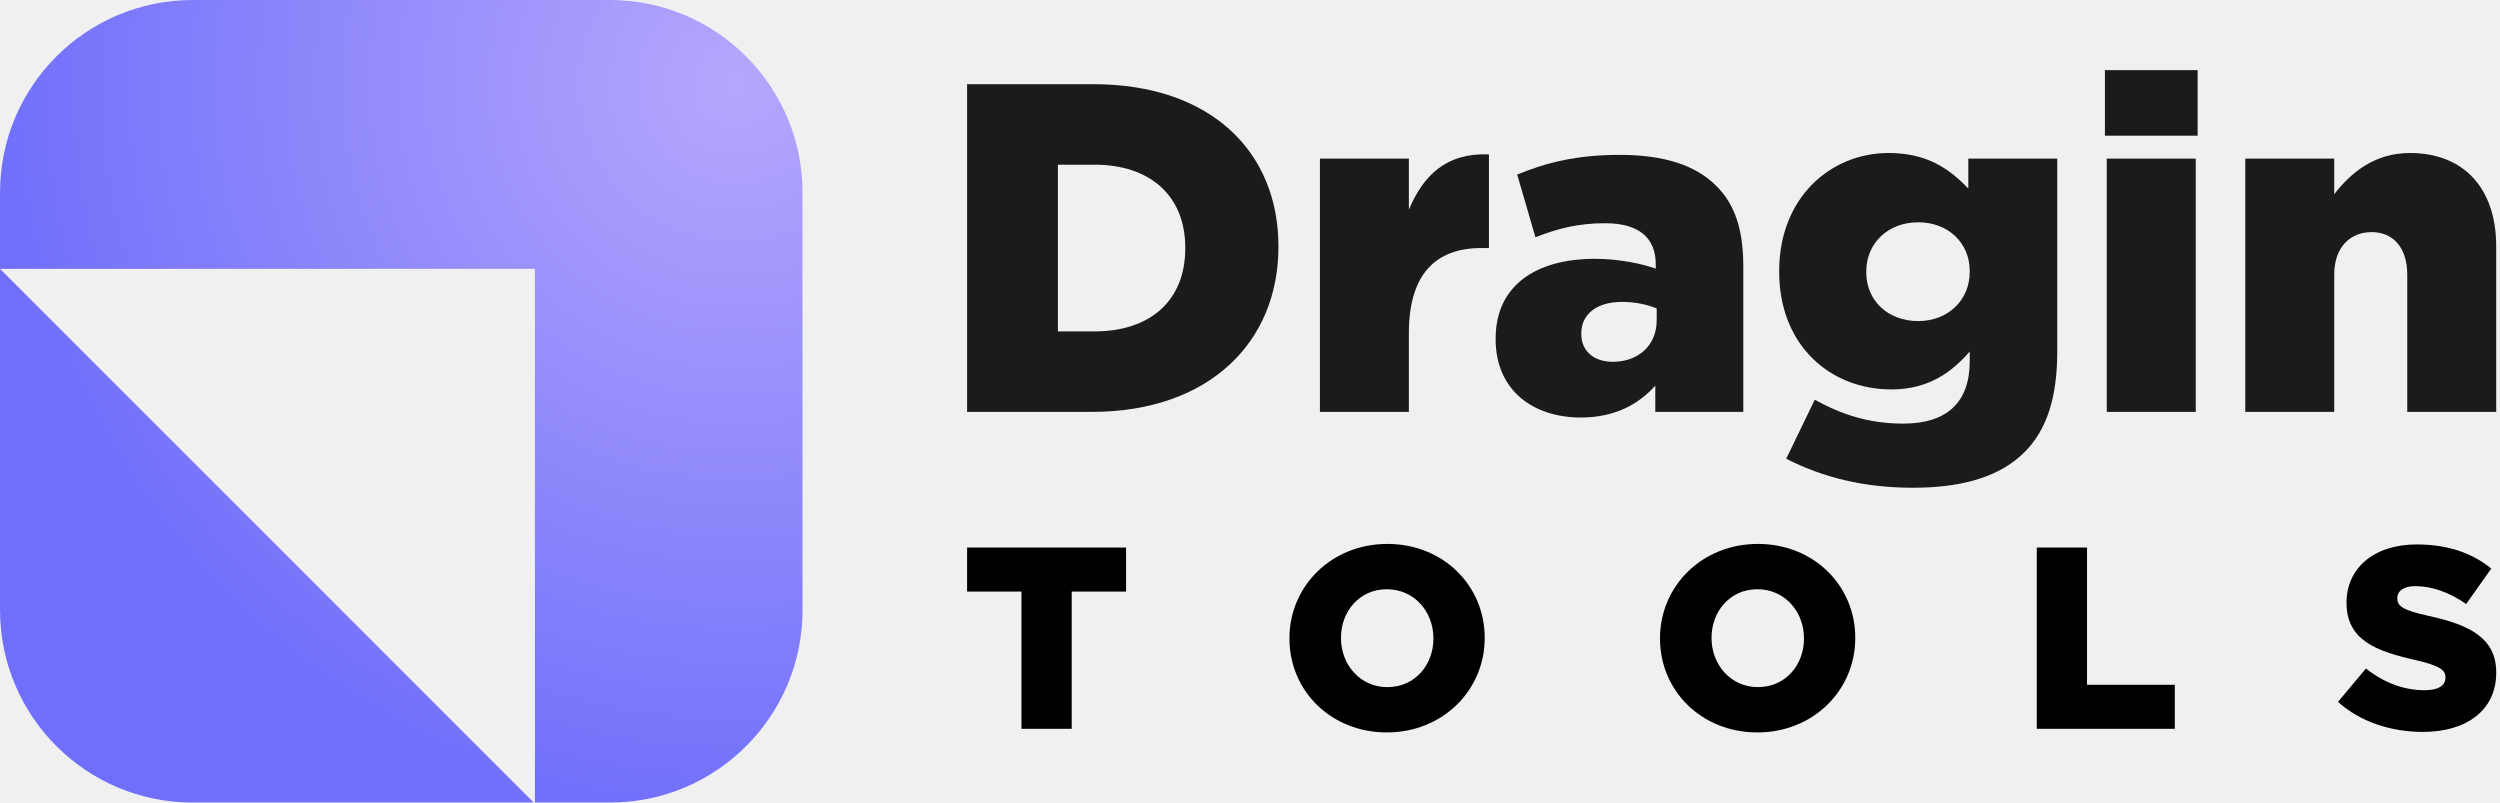
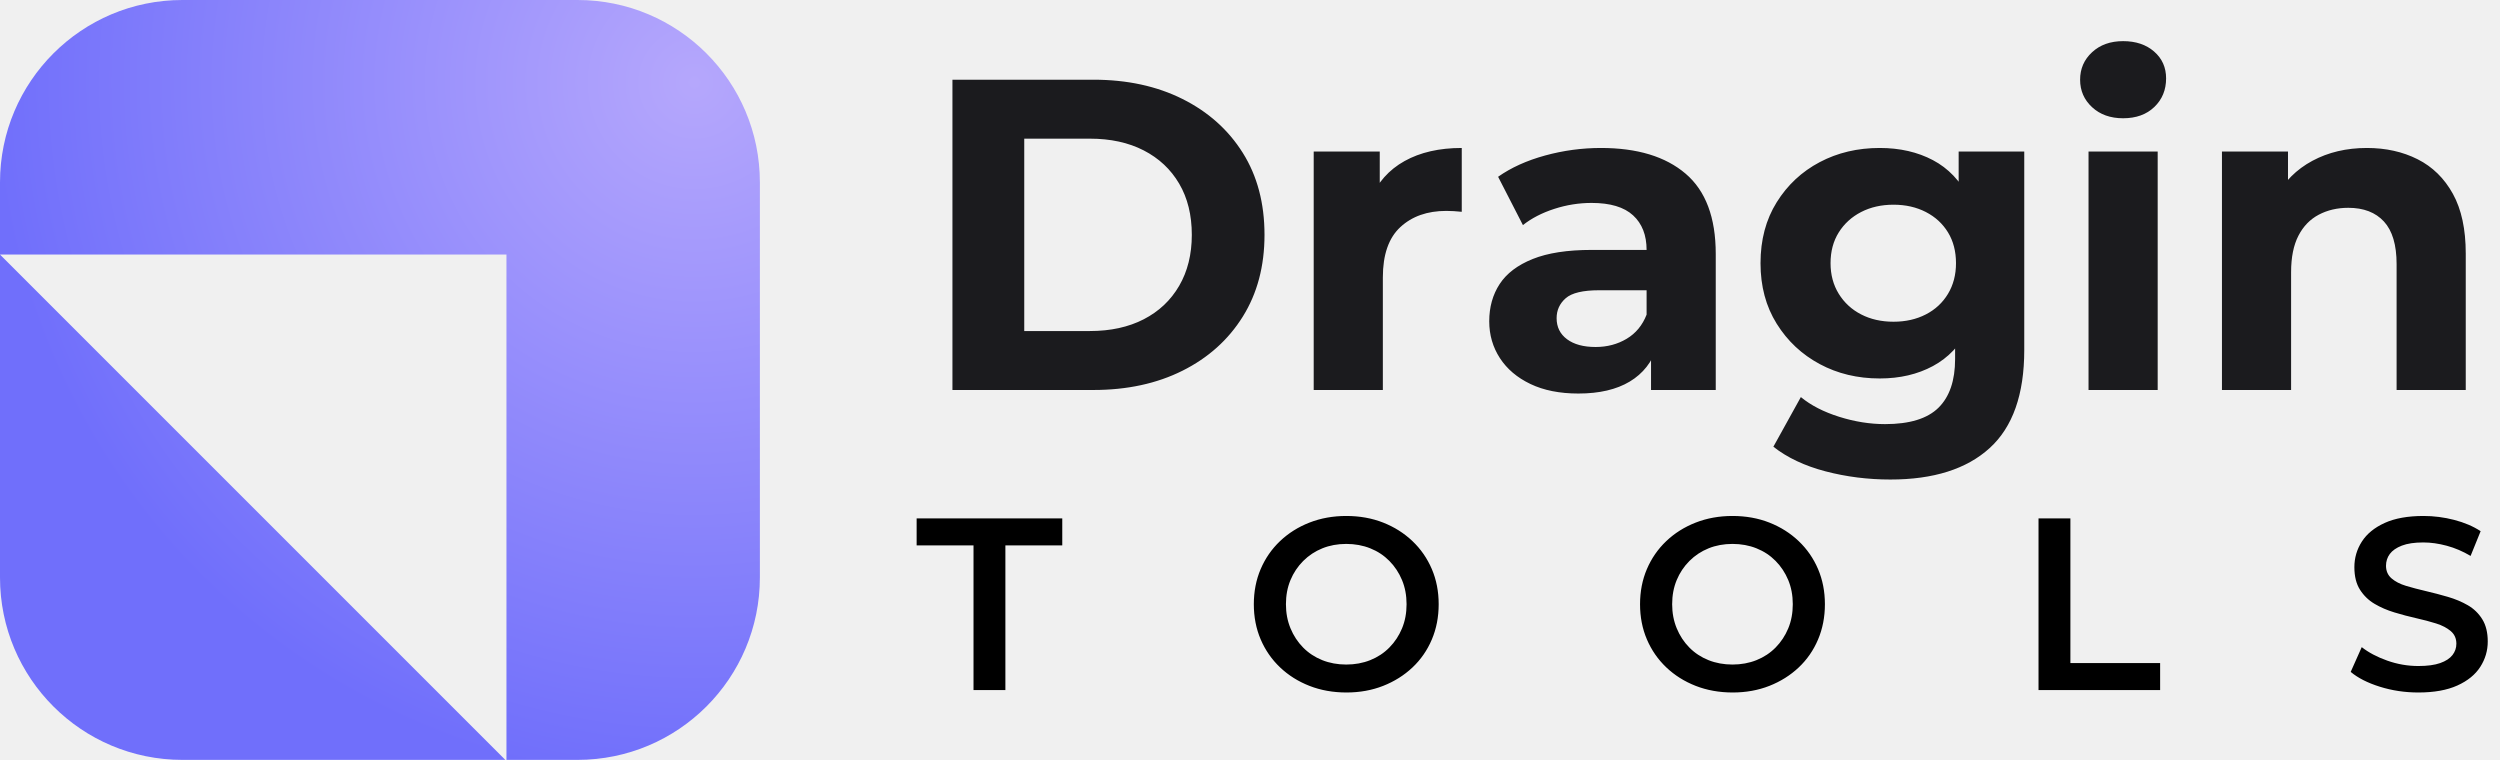
- <svg xmlns="http://www.w3.org/2000/svg" width="623" height="200" viewBox="0 0 623 200" fill="none">
-   <path d="M152 0C178.51 1.03082e-06 200 21.49 200 48V152C200 178.51 178.51 200 152 200H133.3V67H0L133 200H48C21.49 200 0 178.51 0 152V48C1.03095e-06 21.49 21.49 0 48 0H152Z" fill="white" />
-   <path d="M152 0C178.51 1.03082e-06 200 21.49 200 48V152C200 178.51 178.51 200 152 200H133.3V67H0L133 200H48C21.49 200 0 178.51 0 152V48C1.03095e-06 21.49 21.49 0 48 0H152Z" fill="url(#paint0_radial_82_41)" />
-   <path d="M241 102.645V20.979H272.5C301.666 20.979 318.583 37.778 318.583 61.345V61.578C318.583 85.145 301.433 102.645 272.033 102.645H241ZM263.633 82.578H272.85C286.383 82.578 295.366 75.112 295.366 61.928V61.695C295.366 48.628 286.383 41.045 272.85 41.045H263.633V82.578Z" fill="#1B1B1E" />
-   <path d="M328.925 102.645V39.528H351.092V52.245C354.708 43.612 360.542 38.012 371.042 38.478V61.812H369.175C357.625 61.812 351.092 68.462 351.092 83.045V102.645H328.925Z" fill="#1B1B1E" />
-   <path d="M393.948 104.045C381.932 104.045 372.715 97.161 372.715 84.561V84.328C372.715 71.261 382.632 64.495 397.448 64.495C403.282 64.495 408.998 65.662 412.615 66.945V65.895C412.615 59.362 408.531 55.628 400.015 55.628C393.365 55.628 388.232 56.912 382.632 59.128L378.082 43.495C385.198 40.578 392.782 38.595 403.632 38.595C414.948 38.595 422.648 41.278 427.665 46.295C432.448 50.962 434.431 57.495 434.431 66.362V102.645H412.498V96.111C408.181 100.895 402.232 104.045 393.948 104.045ZM401.882 90.161C408.298 90.161 412.848 86.078 412.848 79.778V76.862C410.631 75.928 407.481 75.228 404.215 75.228C397.798 75.228 394.065 78.378 394.065 83.045V83.278C394.065 87.595 397.332 90.161 401.882 90.161Z" fill="#1B1B1E" />
-   <path d="M476.738 121.545C464.488 121.545 454.222 118.978 445.122 114.311L452.238 99.611C459.005 103.345 465.772 105.561 474.288 105.561C485.372 105.561 490.855 100.078 490.855 90.045V87.595C486.422 92.728 480.588 97.045 471.372 97.045C455.855 97.045 443.372 85.845 443.372 67.762V67.528C443.372 49.328 456.088 38.128 470.672 38.128C480.122 38.128 485.722 41.978 490.505 46.995V39.528H512.671V87.478C512.671 99.028 510.105 107.078 504.505 112.678C498.788 118.395 489.922 121.545 476.738 121.545ZM478.022 80.011C485.488 80.011 490.855 74.761 490.855 67.762V67.528C490.855 60.528 485.488 55.395 478.022 55.395C470.438 55.395 465.072 60.645 465.072 67.645V67.878C465.072 74.878 470.438 80.011 478.022 80.011Z" fill="#1B1B1E" />
-   <path d="M524.546 33.812V17.479H547.646V33.812H524.546ZM525.012 102.645V39.528H547.179V102.645H525.012Z" fill="#1B1B1E" />
-   <path d="M559.523 102.645V39.528H581.689V48.395C585.773 43.145 591.606 38.128 600.589 38.128C614.006 38.128 622.056 46.995 622.056 61.345V102.645H599.889V68.462C599.889 61.578 596.273 57.845 591.023 57.845C585.656 57.845 581.689 61.578 581.689 68.462V102.645H559.523Z" fill="#1B1B1E" />
-   <path d="M254.551 181.619V147.418H241V136.448H280.621V147.418H267.07V181.619H254.551Z" fill="black" />
-   <path d="M345.594 182.522C331.655 182.522 321.331 172.133 321.331 159.162V159.033C321.331 146.063 331.784 135.545 345.723 135.545C359.661 135.545 369.986 145.934 369.986 158.904V159.033C369.986 172.004 359.532 182.522 345.594 182.522ZM345.723 171.229C352.627 171.229 357.209 165.68 357.209 159.162V159.033C357.209 152.516 352.498 146.837 345.594 146.837C338.754 146.837 334.172 152.387 334.172 158.904V159.033C334.172 165.551 338.883 171.229 345.723 171.229Z" fill="black" />
-   <path d="M437.938 182.522C424 182.522 413.675 172.133 413.675 159.162V159.033C413.675 146.063 424.129 135.545 438.067 135.545C452.005 135.545 462.33 145.934 462.33 158.904V159.033C462.33 172.004 451.876 182.522 437.938 182.522ZM438.067 171.229C444.972 171.229 449.553 165.68 449.553 159.162V159.033C449.553 152.516 444.842 146.837 437.938 146.837C431.098 146.837 426.516 152.387 426.516 158.904V159.033C426.516 165.551 431.227 171.229 438.067 171.229Z" fill="black" />
-   <path d="M507.568 181.619V136.448H520.087V170.649H541.962V181.619H507.568Z" fill="black" />
-   <path d="M603.794 182.393C595.793 182.393 588.178 179.876 582.629 174.908L589.598 166.583C594.05 170.132 599.019 172.004 604.246 172.004C607.601 172.004 609.408 170.842 609.408 168.906V168.777C609.408 166.906 607.924 165.873 601.794 164.454C592.179 162.26 584.758 159.55 584.758 150.257V150.128C584.758 141.74 591.405 135.674 602.245 135.674C609.924 135.674 615.926 137.739 620.83 141.675L614.57 150.516C610.441 147.612 605.924 146.063 601.923 146.063C598.89 146.063 597.406 147.354 597.406 148.967V149.096C597.406 151.161 598.954 152.064 605.214 153.484C615.603 155.742 622.056 159.098 622.056 167.551V167.68C622.056 176.908 614.764 182.393 603.794 182.393Z" fill="black" />
+ <svg xmlns="http://www.w3.org/2000/svg" width="658" height="200" viewBox="0 0 658 200" fill="none">
+   <path d="M152 0C178.51 1.03082e-06 200 21.49 200 48V152C200 178.51 178.51 200 152 200H133.3V67H0L133 200H48C21.49 200 0 178.51 0 152V48C1.03095e-06 21.49 21.49 0 48 0H152Z" fill="url(#draginGrad)" />
+   <path d="M287.784 102.645L250.683 102.645L250.683 20.978L287.784 20.978Q301.084 20.978 311.234 26.053Q321.384 31.128 327.100 40.228Q332.817 49.328 332.817 61.811Q332.817 74.178 327.100 83.337Q321.384 92.495 311.234 97.570Q301.084 102.645 287.784 102.645M269.583 36.495L269.583 87.128L286.850 87.128Q295.017 87.128 301.025 84.037Q307.034 80.945 310.359 75.228Q313.684 69.512 313.684 61.811Q313.684 53.995 310.359 48.336Q307.034 42.678 301.025 39.586Q295.017 36.495 286.850 36.495L269.583 36.495M363.967 102.645L345.767 102.645L345.767 39.878L363.150 39.878L363.150 57.611L360.700 52.478Q363.501 45.828 369.684 42.386Q375.867 38.945 384.734 38.945L384.734 55.745Q383.567 55.628 382.634 55.570Q381.701 55.511 380.651 55.511Q373.184 55.511 368.576 59.770Q363.967 64.028 363.967 73.012L363.967 102.645M451.584 102.645L434.551 102.645L434.551 90.395L433.384 87.712L433.384 65.778Q433.384 59.945 429.826 56.678Q426.267 53.411 418.917 53.411Q413.901 53.411 409.059 54.986Q404.217 56.561 400.834 59.245L394.301 46.528Q399.434 42.911 406.667 40.928Q413.901 38.945 421.367 38.945Q435.717 38.945 443.651 45.711Q451.584 52.478 451.584 66.828L451.584 102.645M415.417 103.578Q408.067 103.578 402.817 101.070Q397.567 98.562 394.767 94.245Q391.967 89.928 391.967 84.562Q391.967 78.962 394.709 74.762Q397.451 70.562 403.401 68.170Q409.351 65.778 418.917 65.778L435.601 65.778L435.601 76.395L420.901 76.395Q414.484 76.395 412.092 78.495Q409.701 80.595 409.701 83.745Q409.701 87.245 412.442 89.287Q415.184 91.328 419.967 91.328Q424.517 91.328 428.134 89.170Q431.751 87.012 433.384 82.812L436.184 91.212Q434.201 97.278 428.951 100.428Q423.701 103.578 415.417 103.578M497.551 126.212Q488.684 126.212 480.459 124.053Q472.234 121.895 466.751 117.578L473.984 104.512Q477.951 107.778 484.076 109.703Q490.201 111.628 496.151 111.628Q505.834 111.628 510.209 107.312Q514.584 102.995 514.584 94.478L514.584 85.028L515.751 69.278L515.518 53.411L515.518 39.878L532.785 39.878L532.785 92.145Q532.785 109.645 523.684 117.928Q514.584 126.212 497.551 126.212M494.751 99.612Q486.001 99.612 478.943 95.820Q471.884 92.028 467.626 85.203Q463.368 78.378 463.368 69.278Q463.368 60.061 467.626 53.236Q471.884 46.411 478.943 42.678Q486.001 38.945 494.751 38.945Q502.684 38.945 508.751 42.153Q514.818 45.361 518.201 52.070Q521.584 58.778 521.584 69.278Q521.584 79.662 518.201 86.370Q514.818 93.078 508.751 96.345Q502.684 99.612 494.751 99.612M498.368 84.678Q503.151 84.678 506.884 82.753Q510.618 80.828 512.718 77.328Q514.818 73.828 514.818 69.278Q514.818 64.612 512.718 61.170Q510.618 57.728 506.884 55.803Q503.151 53.878 498.368 53.878Q493.584 53.878 489.851 55.803Q486.118 57.728 483.959 61.170Q481.801 64.612 481.801 69.278Q481.801 73.828 483.959 77.328Q486.118 80.828 489.851 82.753Q493.584 84.678 498.368 84.678M567.901 102.645L549.701 102.645L549.701 39.878L567.901 39.878L567.901 102.645M558.801 31.128Q553.785 31.128 550.635 28.211Q547.485 25.295 547.485 20.978Q547.485 16.661 550.635 13.745Q553.785 10.828 558.801 10.828Q563.818 10.828 566.968 13.570Q570.118 16.311 570.118 20.628Q570.118 25.178 567.026 28.153Q563.935 31.128 558.801 31.128M603.018 102.645L584.818 102.645L584.818 39.878L602.201 39.878L602.201 57.261L598.935 52.011Q602.318 45.711 608.618 42.328Q614.918 38.945 622.968 38.945Q630.435 38.945 636.327 41.920Q642.218 44.895 645.602 51.020Q648.985 57.145 648.985 66.712L648.985 102.645L630.785 102.645L630.785 69.512Q630.785 61.928 627.460 58.311Q624.135 54.695 618.068 54.695Q613.752 54.695 610.310 56.503Q606.868 58.311 604.943 62.045Q603.018 65.778 603.018 71.612" fill="#1B1B1E" />
+   <path d="M264.618 181.619L256.229 181.619L256.229 143.546L241.258 143.546L241.258 136.448L279.589 136.448L279.589 143.546L264.618 143.546 M354.398 182.264Q349.106 182.264 344.654 180.522Q340.201 178.780 336.910 175.650Q333.619 172.520 331.812 168.294Q330.006 164.067 330.006 159.034Q330.006 154 331.812 149.773Q333.619 145.547 336.910 142.417Q340.201 139.287 344.654 137.545Q349.106 135.803 354.333 135.803Q359.625 135.803 364.045 137.545Q368.465 139.287 371.756 142.417Q375.047 145.547 376.854 149.773Q378.661 154 378.661 159.034Q378.661 164.067 376.854 168.326Q375.047 172.585 371.756 175.682Q368.465 178.780 364.045 180.522Q359.625 182.264 354.398 182.264M354.333 174.908Q357.753 174.908 360.657 173.746Q363.561 172.585 365.691 170.423Q367.820 168.261 369.014 165.390Q370.208 162.518 370.208 159.034Q370.208 155.549 369.014 152.677Q367.820 149.806 365.691 147.644Q363.561 145.482 360.657 144.321Q357.753 143.159 354.333 143.159Q350.913 143.159 348.042 144.321Q345.170 145.482 343.008 147.644Q340.847 149.806 339.653 152.677Q338.459 155.549 338.459 159.034Q338.459 162.454 339.653 165.357Q340.847 168.261 342.976 170.423Q345.106 172.585 348.009 173.746Q350.913 174.908 354.333 174.908 M456.051 182.264Q450.760 182.264 446.307 180.522Q441.855 178.780 438.564 175.650Q435.273 172.520 433.466 168.294Q431.659 164.067 431.659 159.034Q431.659 154 433.466 149.773Q435.273 145.547 438.564 142.417Q441.855 139.287 446.307 137.545Q450.760 135.803 455.987 135.803Q461.278 135.803 465.699 137.545Q470.119 139.287 473.410 142.417Q476.701 145.547 478.508 149.773Q480.315 154 480.315 159.034Q480.315 164.067 478.508 168.326Q476.701 172.585 473.410 175.682Q470.119 178.780 465.699 180.522Q461.278 182.264 456.051 182.264M455.987 174.908Q459.407 174.908 462.311 173.746Q465.215 172.585 467.344 170.423Q469.474 168.261 470.667 165.390Q471.861 162.518 471.861 159.034Q471.861 155.549 470.667 152.677Q469.474 149.806 467.344 147.644Q465.215 145.482 462.311 144.321Q459.407 143.159 455.987 143.159Q452.567 143.159 449.695 144.321Q446.823 145.482 444.662 147.644Q442.500 149.806 441.306 152.677Q440.112 155.549 440.112 159.034Q440.112 162.454 441.306 165.357Q442.500 168.261 444.629 170.423Q446.759 172.585 449.663 173.746Q452.567 174.908 455.987 174.908 M568.546 181.619L536.539 181.619L536.539 136.448L544.928 136.448L544.928 174.521L568.546 174.521 M636.514 182.264Q631.223 182.264 626.383 180.748Q621.544 179.231 618.704 176.844L621.608 170.326Q624.318 172.456 628.319 173.875Q632.320 175.295 636.514 175.295Q640.064 175.295 642.258 174.521Q644.452 173.746 645.484 172.423Q646.517 171.101 646.517 169.423Q646.517 167.358 645.032 166.100Q643.548 164.841 641.193 164.099Q638.838 163.357 635.966 162.712Q633.094 162.066 630.223 161.195Q627.351 160.324 624.996 158.937Q622.641 157.549 621.156 155.226Q619.672 152.903 619.672 149.289Q619.672 145.611 621.640 142.546Q623.608 139.481 627.642 137.642Q631.675 135.803 637.870 135.803Q641.935 135.803 645.936 136.835Q649.937 137.868 652.905 139.804L650.259 146.321Q647.226 144.514 644 143.643Q640.773 142.772 637.805 142.772Q634.320 142.772 632.159 143.611Q629.997 144.450 628.997 145.805Q627.997 147.160 627.997 148.902Q627.997 150.967 629.448 152.226Q630.900 153.484 633.256 154.194Q635.611 154.904 638.515 155.581Q641.419 156.259 644.290 157.098Q647.162 157.936 649.517 159.292Q651.873 160.647 653.325 162.970Q654.776 165.293 654.776 168.842Q654.776 172.456 652.808 175.521Q650.840 178.586 646.775 180.425Q642.709 182.264 636.514 182.264" fill="#000000" />
  <defs>
-     <radialGradient id="paint0_radial_82_41" cx="0" cy="0" r="1" gradientUnits="userSpaceOnUse" gradientTransform="translate(183 21.5) rotate(135) scale(185.262)">
+     <radialGradient id="draginGrad" cx="0" cy="0" r="1" gradientUnits="userSpaceOnUse" gradientTransform="translate(183 21.5) rotate(135) scale(185.262)">
      <stop stop-color="#B5A7FC" />
      <stop offset="1" stop-color="#706FFB" />
    </radialGradient>
  </defs>
</svg>
